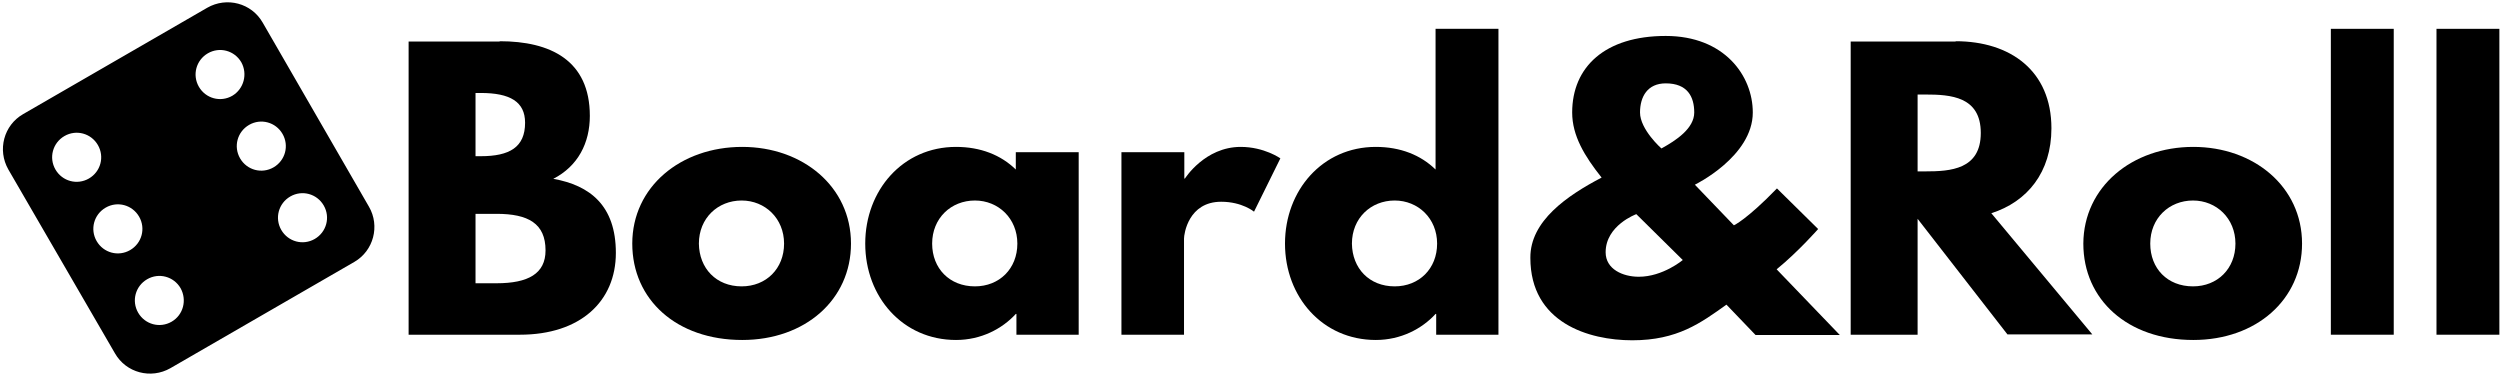
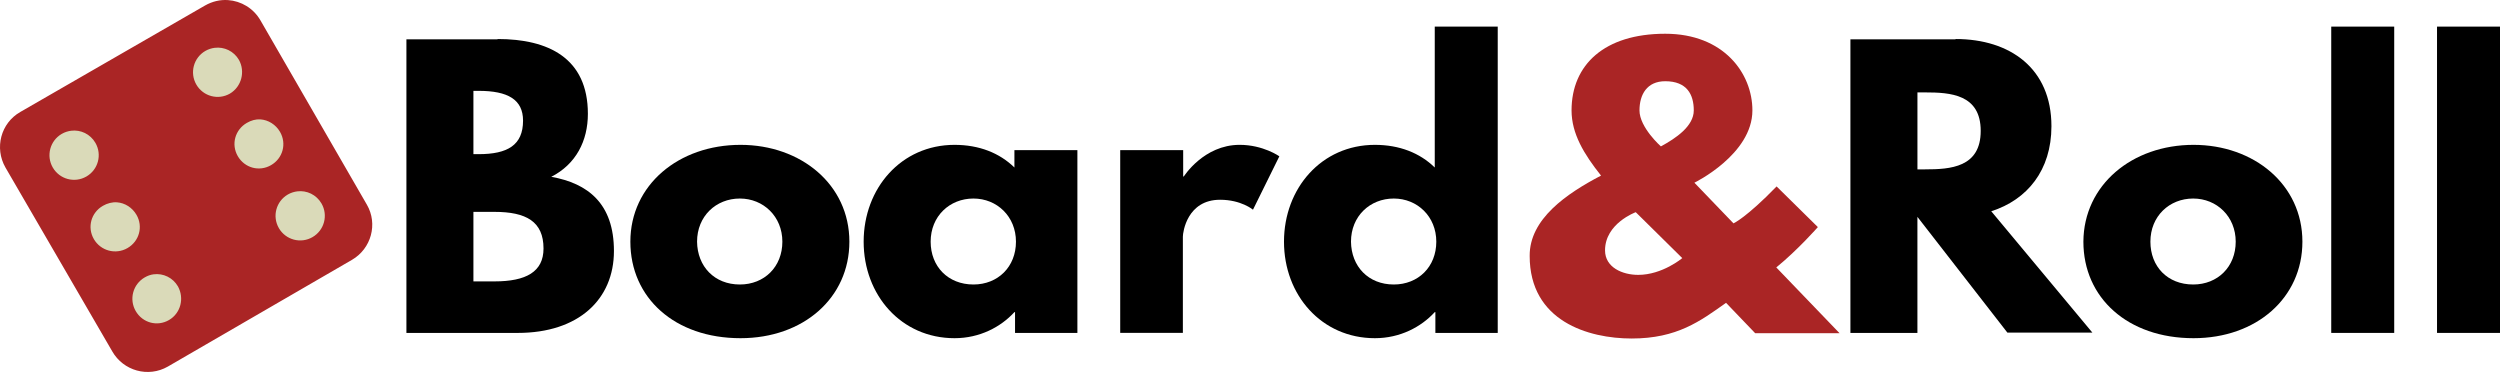
- <svg xmlns="http://www.w3.org/2000/svg" width="200px" height="30px" viewBox="0 0 200 30" version="1.1">
-   <defs />
-   <g id="Page-1" stroke="none" stroke-width="1" fill="none" fill-rule="evenodd">
-     <g id="boardandroll" fill="#000000">
-       <path d="M39.975,3.298 C44.015,3.298 47.187,4.81 47.187,9.273 C47.187,11.43 46.245,13.289 44.263,14.306 C47.187,14.826 49.269,16.438 49.269,20.231 C49.269,24.099 46.444,26.777 41.586,26.777 L32.689,26.777 L32.689,3.322 L39.975,3.322 L39.975,3.298 Z M38.463,12.496 C40.768,12.496 42.007,11.777 42.007,9.818 C42.007,8.132 40.793,7.438 38.463,7.438 L38.042,7.438 L38.042,12.496 L38.463,12.496 L38.463,12.496 Z M39.727,22.661 C42.255,22.661 43.643,21.893 43.643,20.033 C43.643,17.876 42.255,17.107 39.727,17.107 L38.042,17.107 L38.042,22.661 L39.727,22.661 L39.727,22.661 Z" id="Shape" />
-       <path d="M59.38,11.752 C64.213,11.752 68.079,14.926 68.079,19.488 C68.079,23.975 64.411,27.198 59.38,27.198 C54.126,27.198 50.582,23.975 50.582,19.488 C50.582,14.95 54.449,11.752 59.38,11.752 L59.38,11.752 Z M59.331,22.909 C61.289,22.909 62.726,21.496 62.726,19.488 C62.726,17.479 61.214,16.041 59.331,16.041 C57.423,16.041 55.911,17.455 55.911,19.488 C55.936,21.471 57.299,22.909 59.331,22.909 L59.331,22.909 Z" id="Shape" />
-       <path d="M76.481,11.752 C78.439,11.752 80.074,12.397 81.264,13.562 L81.264,12.174 L86.295,12.174 L86.295,26.777 L81.314,26.777 L81.314,25.116 L81.264,25.116 C80.173,26.306 78.488,27.198 76.481,27.198 C72.218,27.198 69.219,23.752 69.219,19.488 C69.219,15.223 72.218,11.752 76.481,11.752 L76.481,11.752 Z M77.993,22.909 C79.95,22.909 81.388,21.496 81.388,19.488 C81.388,17.479 79.876,16.041 77.993,16.041 C76.084,16.041 74.572,17.455 74.572,19.488 C74.572,21.471 75.96,22.909 77.993,22.909 L77.993,22.909 Z" id="Shape" />
-       <path d="M89.715,12.174 L94.746,12.174 L94.746,14.281 L94.796,14.281 C94.796,14.281 96.382,11.752 99.257,11.752 C101.14,11.752 102.429,12.669 102.429,12.669 L100.322,16.934 C100.322,16.934 99.38,16.14 97.695,16.14 C95.068,16.14 94.721,18.719 94.721,19.091 L94.721,26.777 L89.715,26.777 L89.715,12.174 L89.715,12.174 Z" id="Shape" />
-       <path d="M110.062,11.752 C112.02,11.752 113.656,12.397 114.845,13.562 L114.845,2.306 L119.876,2.306 L119.876,26.777 L114.895,26.777 L114.895,25.116 L114.845,25.116 C113.755,26.306 112.069,27.198 110.062,27.198 C105.799,27.198 102.8,23.752 102.8,19.488 C102.8,15.223 105.799,11.752 110.062,11.752 L110.062,11.752 Z M111.574,22.909 C113.532,22.909 114.969,21.496 114.969,19.488 C114.969,17.479 113.457,16.041 111.574,16.041 C109.665,16.041 108.154,17.455 108.154,19.488 C108.178,21.471 109.542,22.909 111.574,22.909 L111.574,22.909 Z" id="Shape" />
-       <path d="M128.129,14.207 C126.766,12.496 125.774,10.86 125.774,9 C125.774,5.355 128.401,2.876 133.259,2.876 C137.943,2.876 140.223,6.05 140.223,9 C140.223,12.521 135.589,14.777 135.589,14.777 L138.711,18.025 C138.711,18.025 139.727,17.579 142.156,15.074 L145.452,18.322 C145.452,18.322 143.866,20.132 142.131,21.545 L147.187,26.802 L140.446,26.802 L138.116,24.372 C136.059,25.835 134.201,27.223 130.582,27.223 C127.113,27.223 122.429,25.835 122.429,20.628 C122.404,17.678 125.378,15.645 128.129,14.207 L128.129,14.207 Z M130.905,17.132 C130.905,17.132 128.451,18.025 128.451,20.182 C128.451,21.545 129.839,22.14 131.103,22.14 C133.036,22.14 134.622,20.802 134.622,20.802 L130.905,17.132 L130.905,17.132 Z M131.202,9 C131.202,10.364 132.912,11.876 132.912,11.876 C134.102,11.231 135.539,10.264 135.539,9 C135.539,7.736 134.994,6.669 133.259,6.669 C131.797,6.669 131.202,7.736 131.202,9 L131.202,9 Z" id="Shape" />
-       <path d="M156.456,3.298 C160.818,3.298 164.114,5.653 164.114,10.264 C164.114,13.785 162.181,16.14 159.306,17.058 L167.385,26.752 L160.595,26.752 L153.408,17.504 L153.408,26.777 L148.055,26.777 L148.055,3.322 L156.456,3.322 L156.456,3.298 Z M154.027,13.711 C156.035,13.711 158.463,13.562 158.463,10.636 C158.463,7.711 156.035,7.562 154.027,7.562 L153.408,7.562 L153.408,13.711 L154.027,13.711 L154.027,13.711 Z" id="Shape" />
-       <path d="M175.465,11.752 C180.297,11.752 184.164,14.926 184.164,19.488 C184.164,23.975 180.496,27.198 175.465,27.198 C170.211,27.198 166.667,23.975 166.667,19.488 C166.691,14.95 170.558,11.752 175.465,11.752 L175.465,11.752 Z M175.44,22.909 C177.398,22.909 178.835,21.496 178.835,19.488 C178.835,17.479 177.323,16.041 175.44,16.041 C173.532,16.041 172.02,17.455 172.02,19.488 C172.02,21.471 173.383,22.909 175.44,22.909 L175.44,22.909 Z" id="Shape" />
-       <polygon id="Shape" points="186.468 2.306 191.499 2.306 191.499 26.777 186.468 26.777" />
-       <polygon id="Shape" points="194.919 2.306 199.95 2.306 199.95 26.777 194.919 26.777" />
-       <path d="M29.517,16.537 L21.016,1.81 C20.124,0.248 18.141,-0.273 16.58,0.62 L1.859,9.124 C0.297,10.017 -0.223,12 0.669,13.562 L9.195,28.264 C10.087,29.826 12.069,30.347 13.631,29.455 L28.352,20.95 C29.888,20.058 30.409,18.074 29.517,16.537 L29.517,16.537 Z M7.113,14.281 C6.171,14.826 4.981,14.504 4.436,13.562 C3.891,12.62 4.213,11.43 5.155,10.884 C6.097,10.339 7.286,10.661 7.831,11.603 C8.377,12.545 8.055,13.736 7.113,14.281 L7.113,14.281 Z M10.409,20.008 C9.467,20.554 8.278,20.231 7.732,19.289 C7.187,18.347 7.509,17.157 8.451,16.612 C9.393,16.066 10.582,16.388 11.128,17.331 C11.673,18.273 11.351,19.463 10.409,20.008 L10.409,20.008 Z M13.73,25.736 C12.788,26.281 11.599,25.959 11.053,25.017 C10.508,24.074 10.83,22.884 11.772,22.339 C12.714,21.793 13.903,22.116 14.449,23.058 C14.969,24 14.672,25.19 13.73,25.736 L13.73,25.736 Z M18.587,7.661 C17.646,8.207 16.456,7.884 15.911,6.942 C15.366,6 15.688,4.81 16.629,4.264 C17.571,3.719 18.761,4.041 19.306,4.983 C19.827,5.926 19.504,7.116 18.587,7.661 L18.587,7.661 Z M21.884,13.388 C20.942,13.934 19.752,13.612 19.207,12.669 C18.662,11.727 18.984,10.537 19.926,9.992 C20.867,9.446 22.057,9.769 22.602,10.711 C23.147,11.653 22.825,12.843 21.884,13.388 L21.884,13.388 Z M25.18,19.116 C24.238,19.661 23.048,19.339 22.503,18.397 C21.958,17.455 22.28,16.264 23.222,15.719 C24.164,15.174 25.353,15.496 25.898,16.438 C26.444,17.38 26.121,18.57 25.18,19.116 L25.18,19.116 Z" id="Shape" />
+ <svg xmlns="http://www.w3.org/2000/svg" width="220" height="32.733" viewBox="0 0 220 32.733" version="1.1" id="svg4196">
+   <defs id="defs4202" />
+   <g id="Page-1" style="fill:none;stroke:none" transform="translate(-0.2205947,2.835772)">
+     <g id="boardandroll" style="fill:#000000">
+       <rect style="fill:#dadab9;fill-opacity:1;stroke:none" id="rect4756" width="23.402" height="20.498" x="-3.949" y="9.543" rx="1.317" ry="1.648" transform="matrix(0.8618194,-0.5072152,0.4873883,0.8731854,0,0)" />
+       <path d="m 44.01,0.598 c 4.45,0 7.944,1.666 7.944,6.582 0,2.376 -1.037,4.424 -3.221,5.544 3.221,0.574 5.514,2.349 5.514,6.527 0,4.26 -3.112,7.21 -8.462,7.21 l -9.8,0 0,-25.835 8.026,0 0,-0.027 z M 42.345,10.73 c 2.539,0 3.904,-0.792 3.904,-2.949 0,-1.857 -1.338,-2.622 -3.904,-2.622 l -0.464,0 0,5.571 0.464,0 0,0 z m 1.392,11.197 c 2.784,0 4.313,-0.847 4.313,-2.895 0,-2.376 -1.529,-3.223 -4.313,-3.223 l -1.856,0 0,6.117 1.856,0 0,0 z" id="Shape" />
+       <path d="m 65.384,9.911 c 5.323,0 9.582,3.496 9.582,8.521 0,4.943 -4.04,8.493 -9.582,8.493 -5.787,0 -9.691,-3.55 -9.691,-8.493 0,-4.998 4.259,-8.521 9.691,-8.521 l 0,0 z m -0.055,12.289 c 2.157,0 3.74,-1.557 3.74,-3.769 0,-2.212 -1.665,-3.796 -3.74,-3.796 -2.102,0 -3.767,1.557 -3.767,3.796 0.027,2.185 1.529,3.769 3.767,3.769 l 0,0 z" id="path4207" />
+       <path d="m 84.22,9.911 c 2.157,0 3.958,0.71 5.269,1.994 l 0,-1.529 5.542,0 0,16.085 -5.487,0 0,-1.83 -0.055,0 c -1.201,1.311 -3.057,2.294 -5.269,2.294 -4.695,0 -7.998,-3.796 -7.998,-8.493 0,-4.697 3.303,-8.521 7.998,-8.521 l 0,0 z M 85.885,22.2 c 2.157,0 3.74,-1.557 3.74,-3.769 0,-2.212 -1.665,-3.796 -3.74,-3.796 -2.102,0 -3.767,1.557 -3.767,3.796 0,2.185 1.529,3.769 3.767,3.769 l 0,0 z" id="path4209" />
+       <path d="m 98.798,10.375 5.542,0 0,2.321 0.055,0 c 0,0 1.747,-2.786 4.914,-2.786 2.075,0 3.494,1.01 3.494,1.01 l -2.32,4.697 c 0,0 -1.037,-0.874 -2.894,-0.874 -2.894,0 -3.276,2.84 -3.276,3.25 l 0,8.466 -5.514,0 0,-16.085 0,0 z" id="path4211" />
+       <path d="m 121.21,9.911 c 2.157,0 3.958,0.71 5.269,1.994 l 0,-12.399 5.542,0 0,26.955 -5.487,0 0,-1.83 -0.055,0 c -1.201,1.311 -3.057,2.294 -5.269,2.294 -4.695,0 -7.998,-3.796 -7.998,-8.493 0,-4.697 3.303,-8.521 7.998,-8.521 l 0,0 z m 1.665,12.289 c 2.157,0 3.74,-1.557 3.74,-3.769 0,-2.212 -1.665,-3.796 -3.74,-3.796 -2.102,0 -3.767,1.557 -3.767,3.796 0.027,2.185 1.529,3.769 3.767,3.769 l 0,0 z" id="path4213" />
+       <path d="m 141.11,12.614 c -1.501,-1.884 -2.593,-3.687 -2.593,-5.735 0,-4.015 2.894,-6.745 8.244,-6.745 5.159,0 7.671,3.496 7.671,6.745 0,3.878 -5.105,6.363 -5.105,6.363 l 3.44,3.578 c 0,0 1.119,-0.492 3.794,-3.25 l 3.631,3.578 c 0,0 -1.747,1.994 -3.658,3.55 l 5.569,5.79 -7.425,0 -2.566,-2.676 c -2.266,1.611 -4.313,3.141 -8.299,3.141 -3.822,0 -8.981,-1.529 -8.981,-7.264 -0.027,-3.25 3.248,-5.489 6.279,-7.073 l 0,0 z m 3.057,3.223 c 0,0 -2.703,0.983 -2.703,3.359 0,1.502 1.529,2.157 2.921,2.157 2.129,0 3.876,-1.475 3.876,-1.475 l -4.095,-4.042 0,0 z m 0.328,-8.958 c 0,1.502 1.884,3.168 1.884,3.168 1.31,-0.71 2.894,-1.775 2.894,-3.168 0,-1.393 -0.601,-2.567 -2.511,-2.567 -1.611,0 -2.266,1.174 -2.266,2.567 l 0,0 z" id="path4215" style="fill:#aa2525;fill-opacity:1" />
+       <path d="m 172.312,0.598 c 4.805,0 8.435,2.594 8.435,7.674 0,3.878 -2.129,6.472 -5.296,7.483 l 8.899,10.678 -7.48,0 -7.917,-10.186 0,10.214 -5.896,0 0,-25.835 9.254,0 0,-0.027 z M 169.637,12.068 c 2.211,0 4.886,-0.164 4.886,-3.386 0,-3.223 -2.675,-3.386 -4.886,-3.386 l -0.682,0 0,6.773 0.682,0 0,0 z" id="path4217" />
+       <path d="m 193.25,9.911 c 5.323,0 9.582,3.496 9.582,8.521 0,4.943 -4.04,8.493 -9.582,8.493 -5.787,0 -9.691,-3.55 -9.691,-8.493 0.027,-4.998 4.286,-8.521 9.691,-8.521 l 0,0 z m -0.027,12.289 c 2.157,0 3.74,-1.557 3.74,-3.769 0,-2.212 -1.665,-3.796 -3.74,-3.796 -2.102,0 -3.767,1.557 -3.767,3.796 0,2.185 1.501,3.769 3.767,3.769 l 0,0 z" id="path4219" />
+       <polygon id="polygon4221" points="186.468,2.306 191.499,2.306 191.499,26.777 186.468,26.777 " transform="matrix(1.101488,0,0,1.101488,-0.02238769,-3.034167)" />
+       <polygon id="polygon4223" points="194.919,2.306 199.95,2.306 199.95,26.777 194.919,26.777 " transform="matrix(1.101488,0,0,1.101488,-0.02238769,-3.034167)" />
+       <path style="fill:#aa2525;fill-opacity:1" d="m 20.286,-2.828 c -0.688,-0.048 -1.386,0.113 -2.031,0.482 L 2.008,7.017 C 0.289,8 -0.282,10.184 0.7,11.905 L 10.098,28.083 c 0.983,1.721 3.168,2.326 4.888,1.342 L 31.198,20.028 c 1.692,-0.983 2.291,-3.16 1.308,-4.853 L 23.143,-1.038 C 22.529,-2.113 21.432,-2.748 20.286,-2.828 z M 19.116,1.372 C 19.95,1.267 20.8,1.661 21.25,2.439 21.823,3.477 21.468,4.798 20.458,5.399 19.421,6 18.099,5.645 17.498,4.607 16.898,3.57 17.253,2.248 18.29,1.647 18.549,1.497 18.838,1.407 19.116,1.372 z m 4.027,6.299 c 0.69,0.049 1.346,0.453 1.721,1.101 0.601,1.038 0.246,2.325 -0.792,2.926 -1.037,0.601 -2.325,0.246 -2.926,-0.792 C 20.546,9.869 20.901,8.582 21.939,7.981 22.328,7.755 22.729,7.642 23.143,7.671 z M 6.483,8.669 C 7.318,8.564 8.167,8.958 8.617,9.736 9.218,10.774 8.863,12.096 7.826,12.696 6.788,13.297 5.466,12.943 4.865,11.905 4.265,10.867 4.62,9.545 5.657,8.945 5.916,8.794 6.205,8.704 6.483,8.669 z M 26.379,14.004 c 0.834,-0.105 1.684,0.289 2.134,1.067 0.601,1.038 0.246,2.359 -0.792,2.96 -1.037,0.601 -2.36,0.246 -2.96,-0.792 -0.601,-1.038 -0.246,-2.359 0.792,-2.96 0.259,-0.15 0.548,-0.24 0.826,-0.275 z m -15.868,0.964 c 0.69,0.049 1.346,0.453 1.721,1.101 0.601,1.038 0.246,2.325 -0.792,2.926 C 10.403,19.596 9.08,19.242 8.48,18.204 7.879,17.166 8.234,15.879 9.271,15.278 9.66,15.053 10.097,14.939 10.511,14.968 z m 3.236,6.334 c 0.834,-0.105 1.684,0.289 2.134,1.067 0.573,1.038 0.246,2.359 -0.792,2.96 -1.037,0.601 -2.325,0.246 -2.926,-0.792 -0.601,-1.038 -0.246,-2.359 0.792,-2.96 0.259,-0.15 0.514,-0.24 0.792,-0.275 z" id="path4225" />
    </g>
  </g>
</svg>
